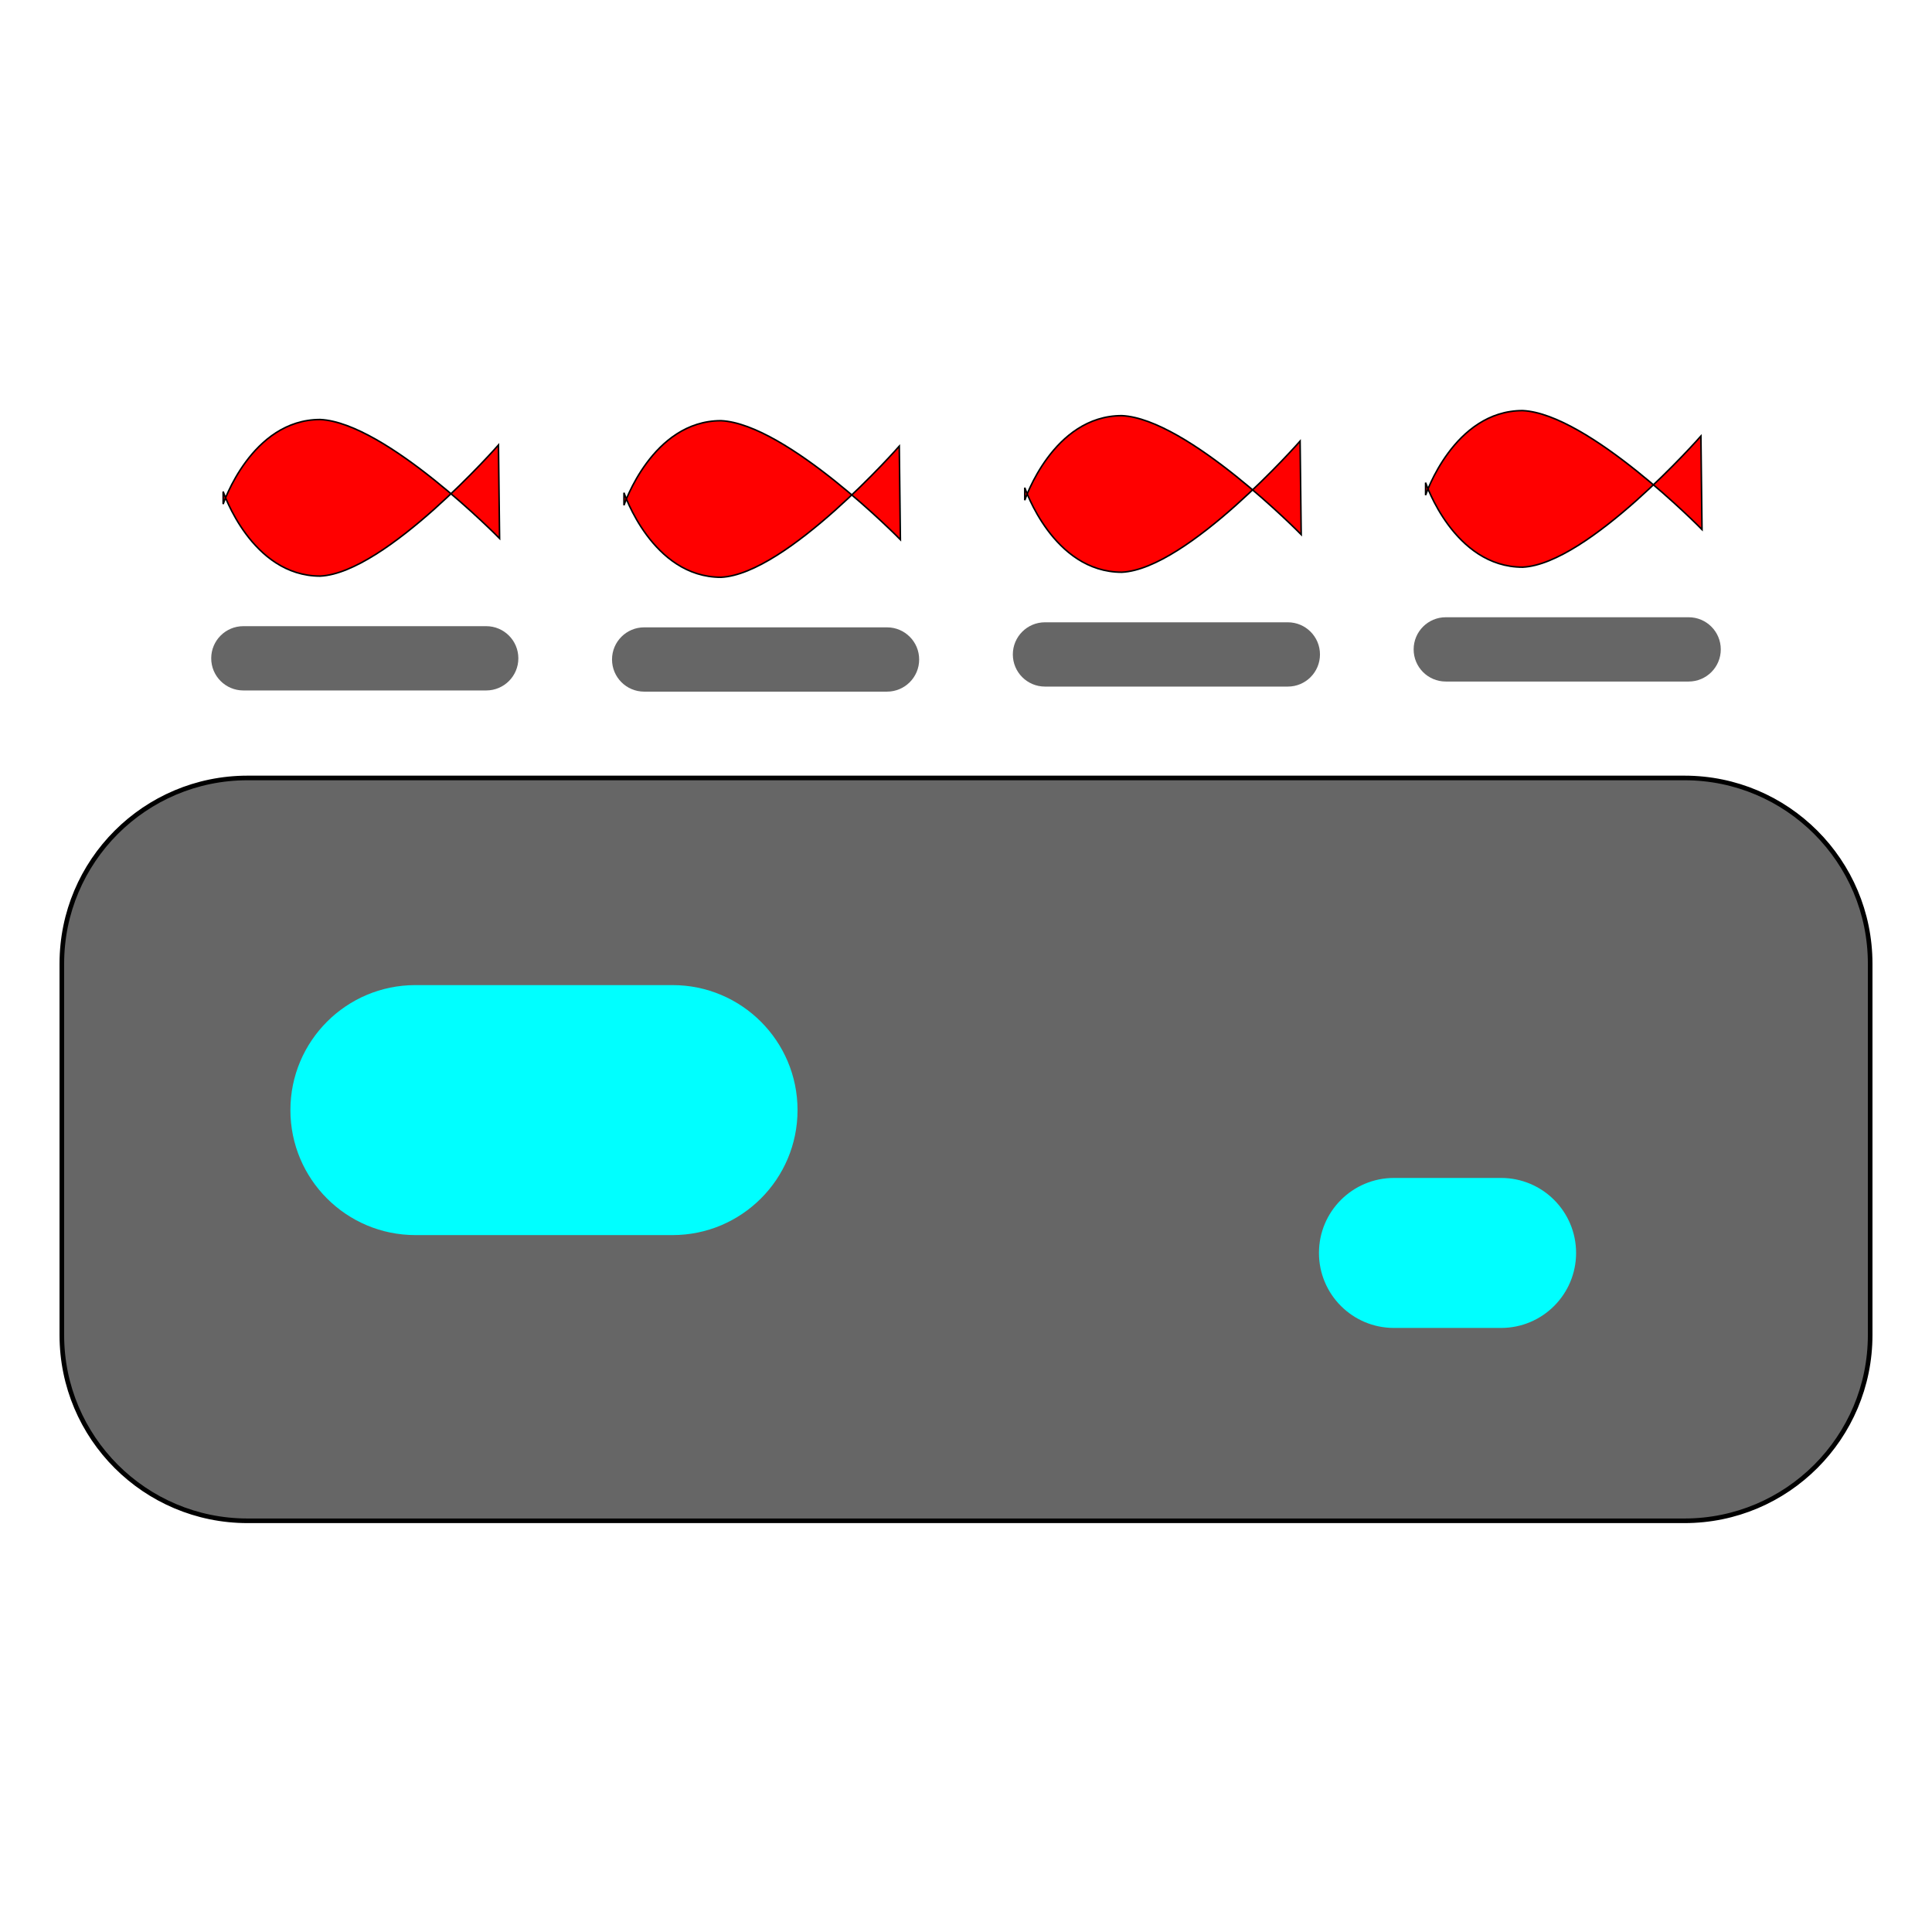
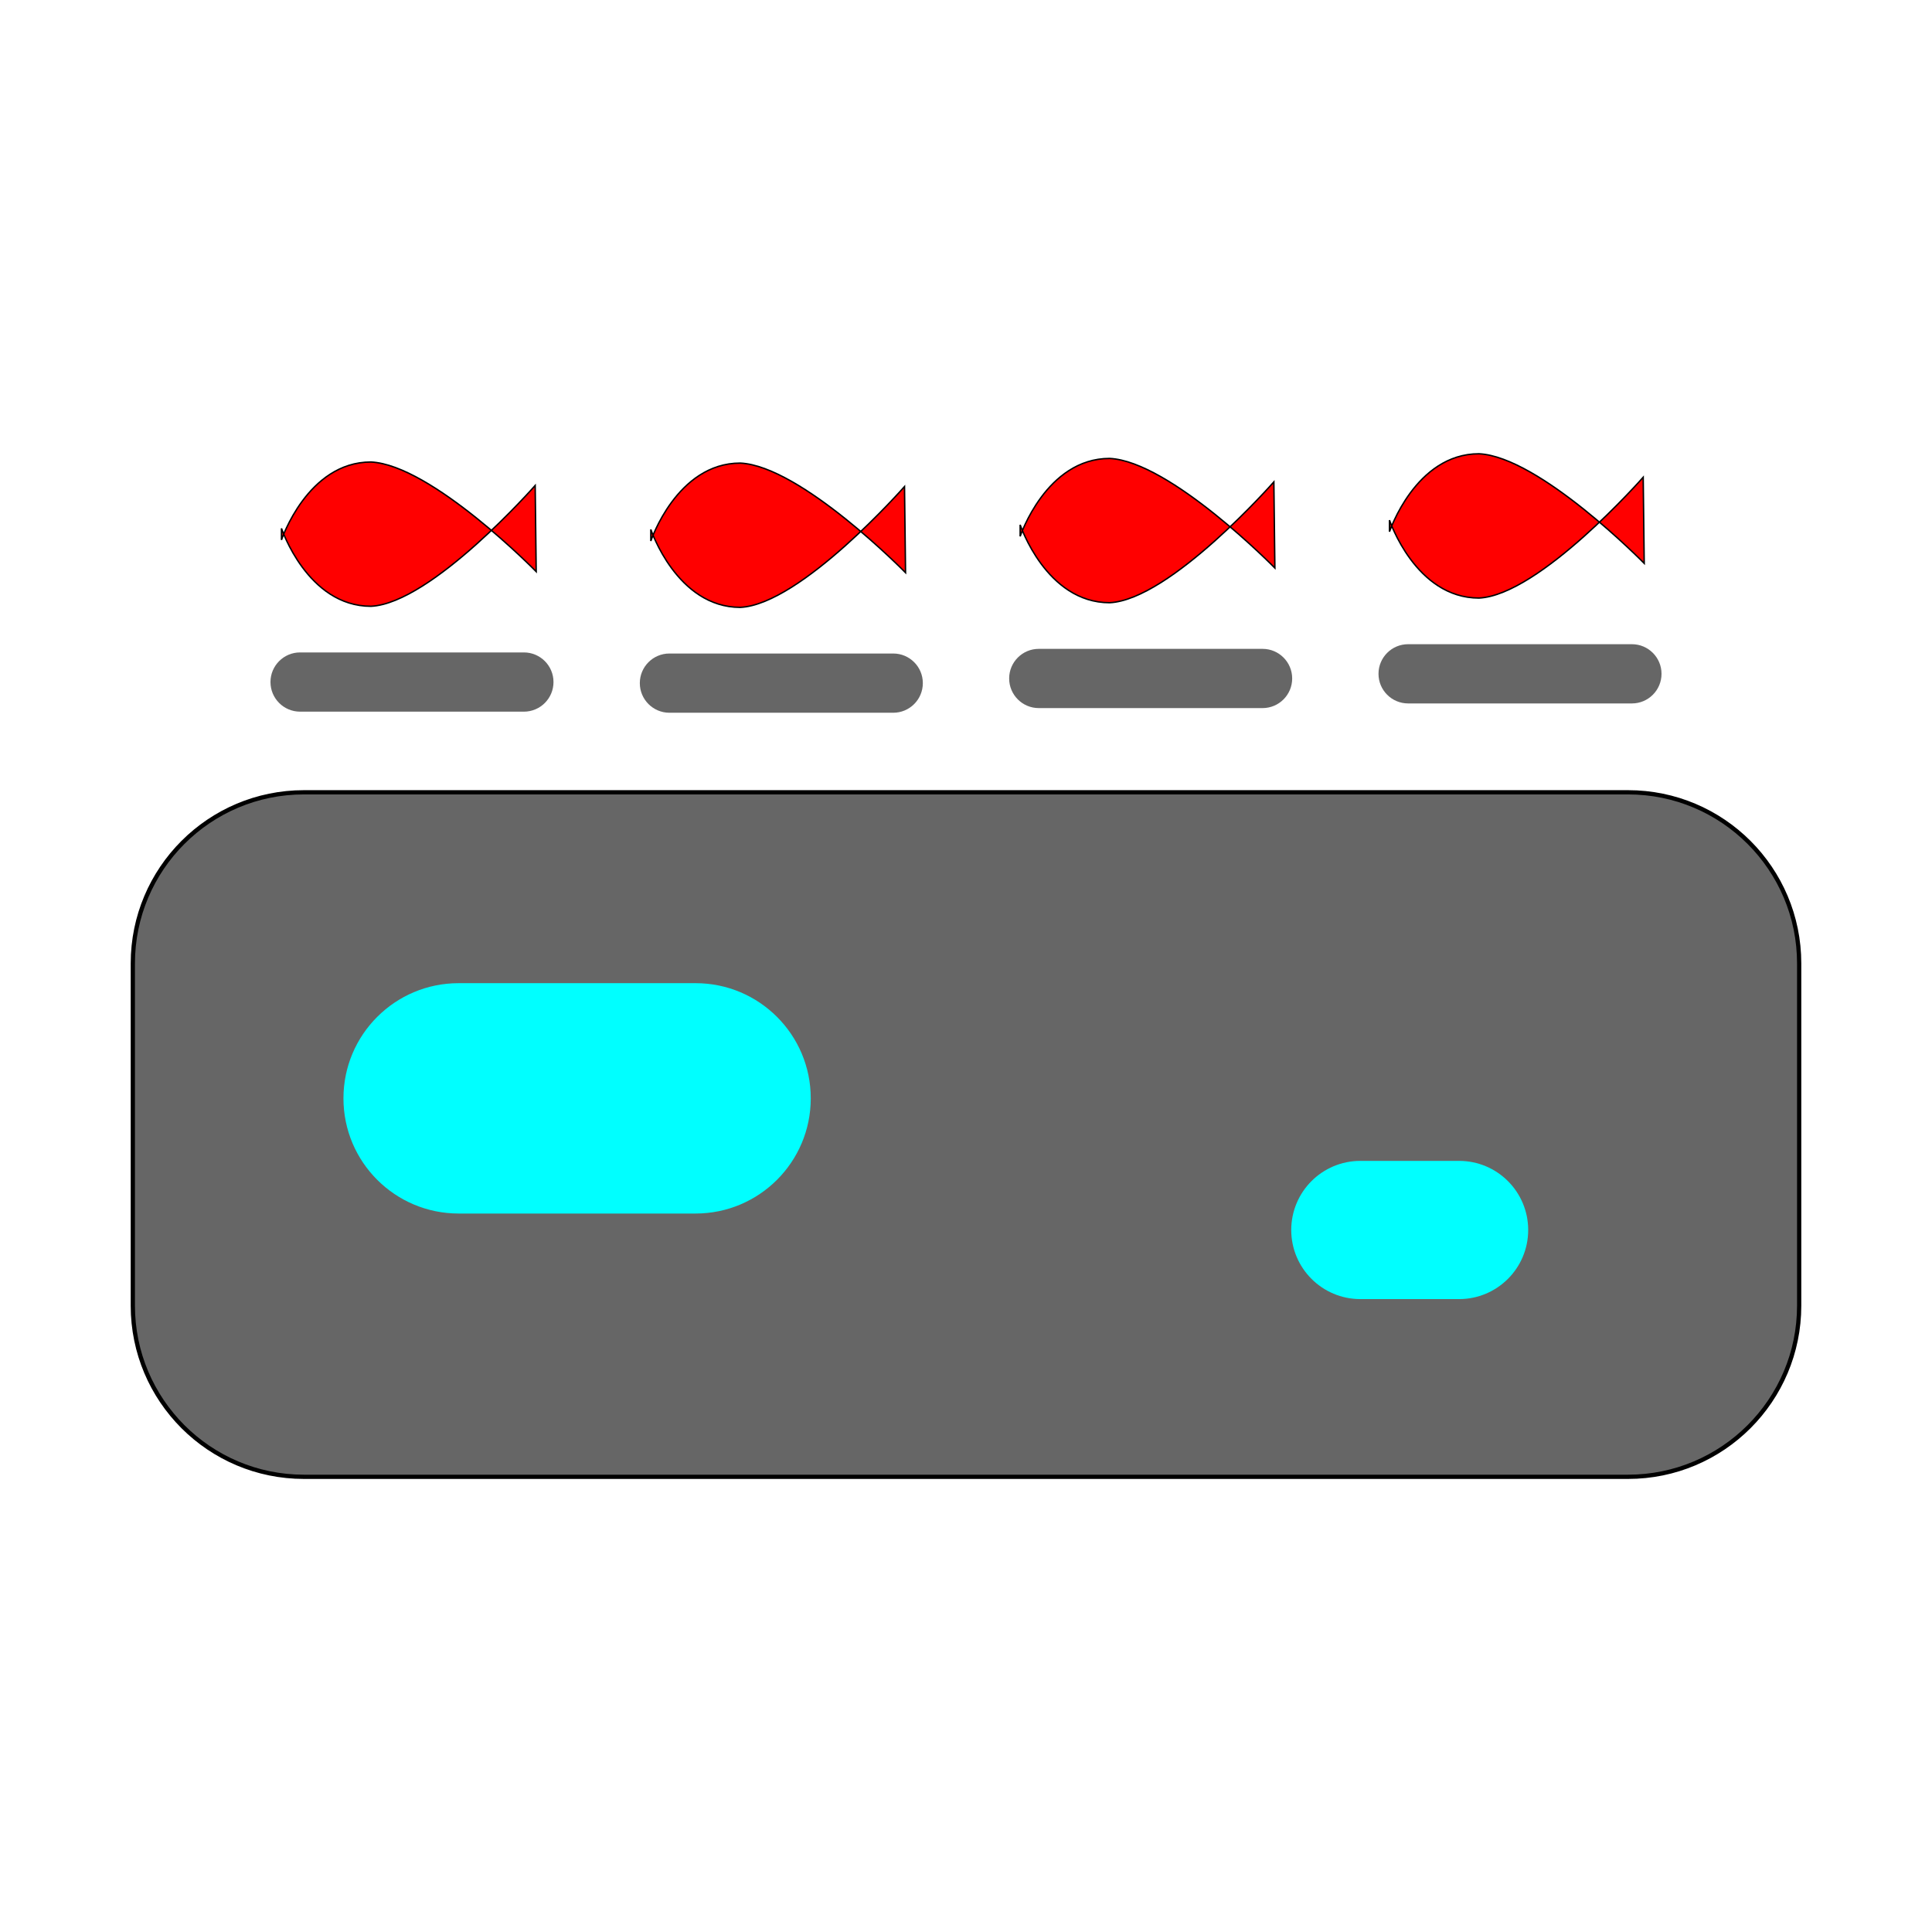
- <svg xmlns="http://www.w3.org/2000/svg" width="72" height="72" id="svg2" version="1.1">
+ <svg xmlns="http://www.w3.org/2000/svg" width="112" height="112" id="svg2" version="1.1">
  <defs id="defs4" />
  <g id="layer1" transform="translate(0,-2032.362)">
-     <g id="g4007" transform="matrix(0.1317564,0,0,0.1317564,-13.40067,2039.023)">
+     <g id="g4007" transform="matrix(0.188862,0,0,0.188862,-14.8118,2046.282)">
      <g id="g3962">
        <rect style="fill:#666666;fill-rule:evenodd;stroke:#000000;stroke-width:1.304px;stroke-linecap:butt;stroke-linejoin:miter;stroke-opacity:1" id="rect2985" width="511.483" height="210.112" x="119.198" y="169.489" ry="52.528" />
        <rect style="fill:#00ffff" id="rect3836" width="143.442" height="70.711" x="183.848" y="228.078" ry="35.355" />
        <rect style="fill:#00ffff" id="rect3838" width="72.731" height="42.426" x="474.772" y="282.626" ry="21.213" />
-         <g id="g3929" transform="translate(26.42127,0)">
+         <g id="g3929" transform="translate(26.42127)">
          <g id="g3866">
            <rect style="fill:#666666" id="rect3777" width="86.873" height="18.183" x="135.028" y="126.557" ry="9.091" />
            <path id="path3840-3" style="fill:#ff0000;stroke:#000000;stroke-width:0.438px;stroke-linecap:butt;stroke-linejoin:miter;stroke-opacity:1" d="m 138.406,88.48 c 0,0 7.971,23.914 27.457,23.914 18.6,-0.886 50.414,-37.083 50.414,-37.083 l 0.313,26.436 c 0,0 -32.127,-32.753 -50.727,-33.639 -19.486,0 -27.457,23.914 -27.457,23.914 z" />
          </g>
          <g id="g3866-7" transform="translate(113.3689,0.3330395)">
            <rect style="fill:#666666" id="rect3777-4" width="86.873" height="18.183" x="135.028" y="126.557" ry="9.091" />
            <path id="path3840-3-5" style="fill:#ff0000;stroke:#000000;stroke-width:0.438px;stroke-linecap:butt;stroke-linejoin:miter;stroke-opacity:1" d="m 138.406,88.48 c 0,0 7.971,23.914 27.457,23.914 18.6,-0.886 50.414,-37.083 50.414,-37.083 l 0.313,26.436 c 0,0 -32.127,-32.753 -50.727,-33.639 -19.486,0 -27.457,23.914 -27.457,23.914 z" />
          </g>
          <g id="g3866-2" transform="translate(226.7378,-1.095532)">
            <rect style="fill:#666666" id="rect3777-5" width="86.873" height="18.183" x="135.028" y="126.557" ry="9.091" />
            <path id="path3840-3-4" style="fill:#ff0000;stroke:#000000;stroke-width:0.438px;stroke-linecap:butt;stroke-linejoin:miter;stroke-opacity:1" d="m 138.406,88.48 c 0,0 7.971,23.914 27.457,23.914 18.6,-0.886 50.414,-37.083 50.414,-37.083 l 0.313,26.436 c 0,0 -32.127,-32.753 -50.727,-33.639 -19.486,0 -27.457,23.914 -27.457,23.914 z" />
          </g>
          <g id="g3866-74" transform="translate(340.1068,-2.524103)">
            <rect style="fill:#666666" id="rect3777-43" width="86.873" height="18.183" x="135.028" y="126.557" ry="9.091" />
            <path id="path3840-3-0" style="fill:#ff0000;stroke:#000000;stroke-width:0.438px;stroke-linecap:butt;stroke-linejoin:miter;stroke-opacity:1" d="m 138.406,88.48 c 0,0 7.971,23.914 27.457,23.914 18.6,-0.886 50.414,-37.083 50.414,-37.083 l 0.313,26.436 c 0,0 -32.127,-32.753 -50.727,-33.639 -19.486,0 -27.457,23.914 -27.457,23.914 z" />
          </g>
        </g>
      </g>
    </g>
  </g>
</svg>
